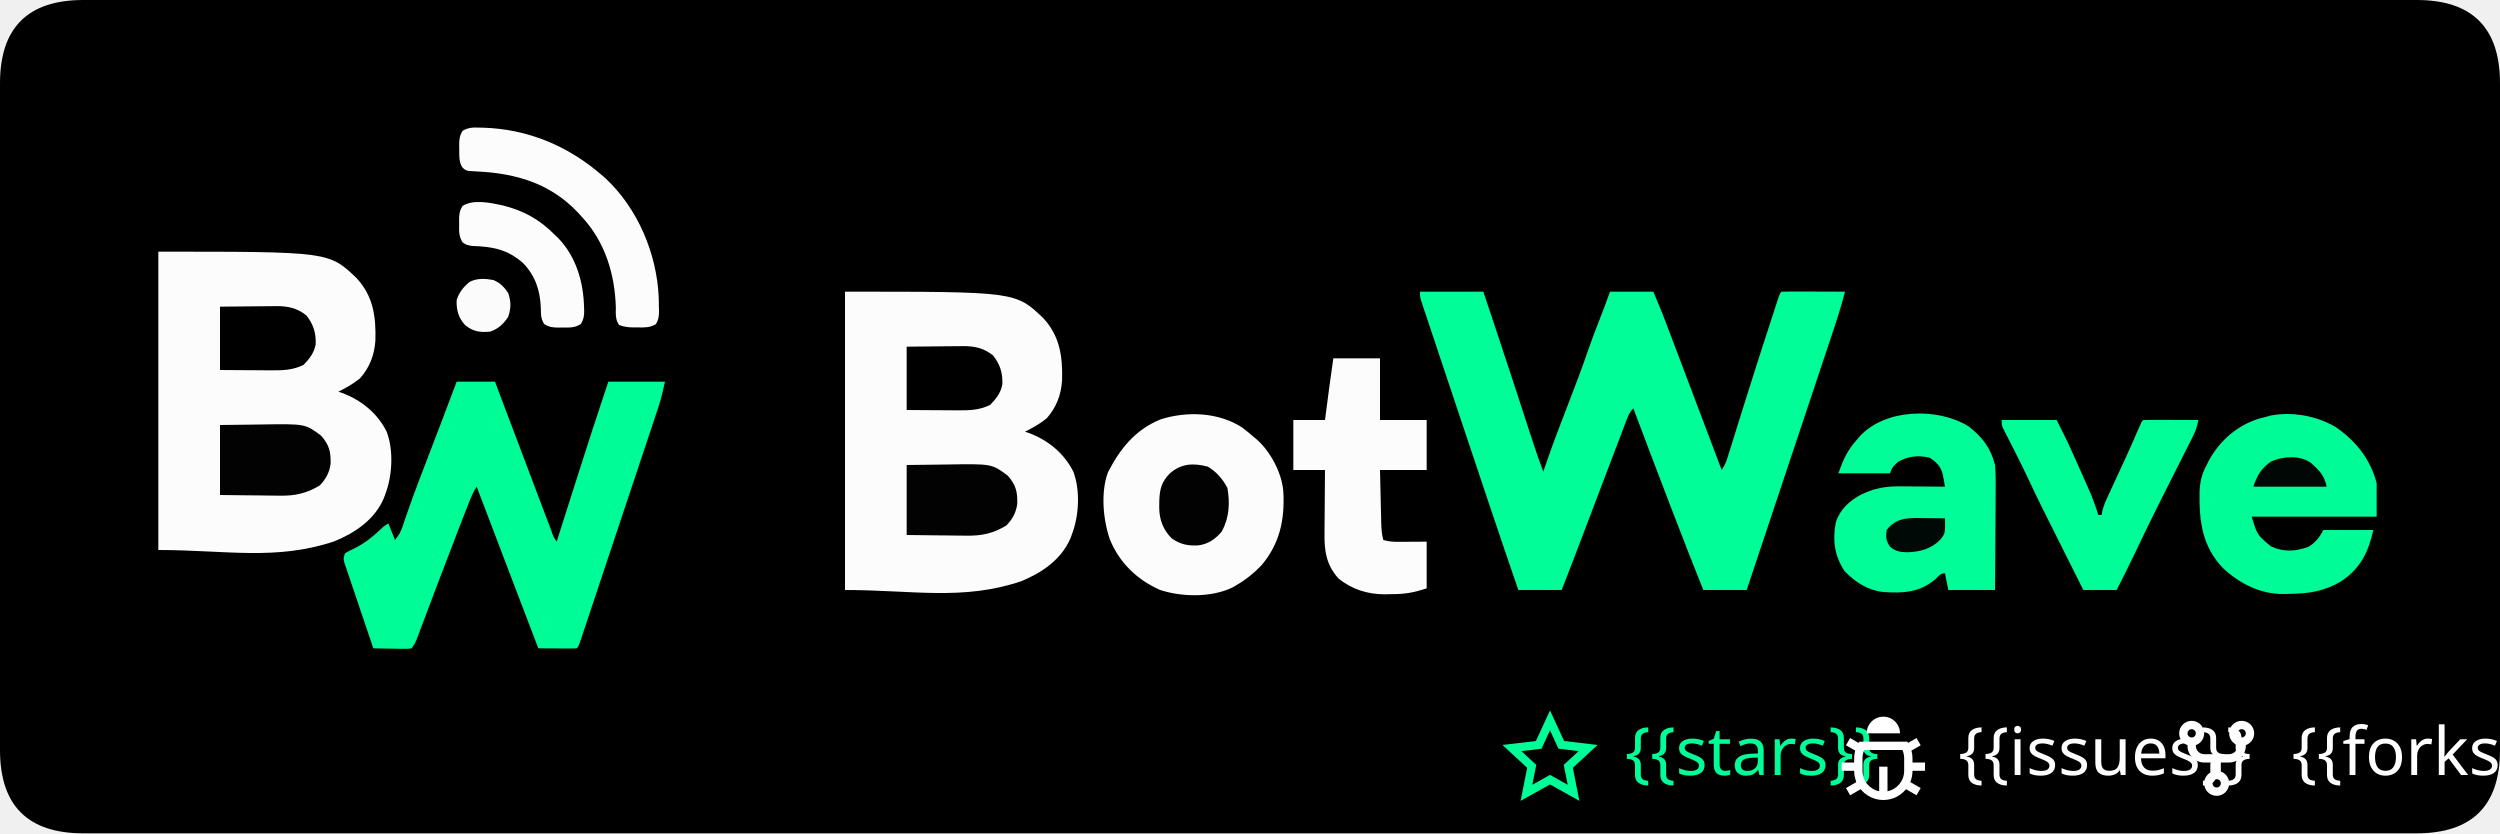
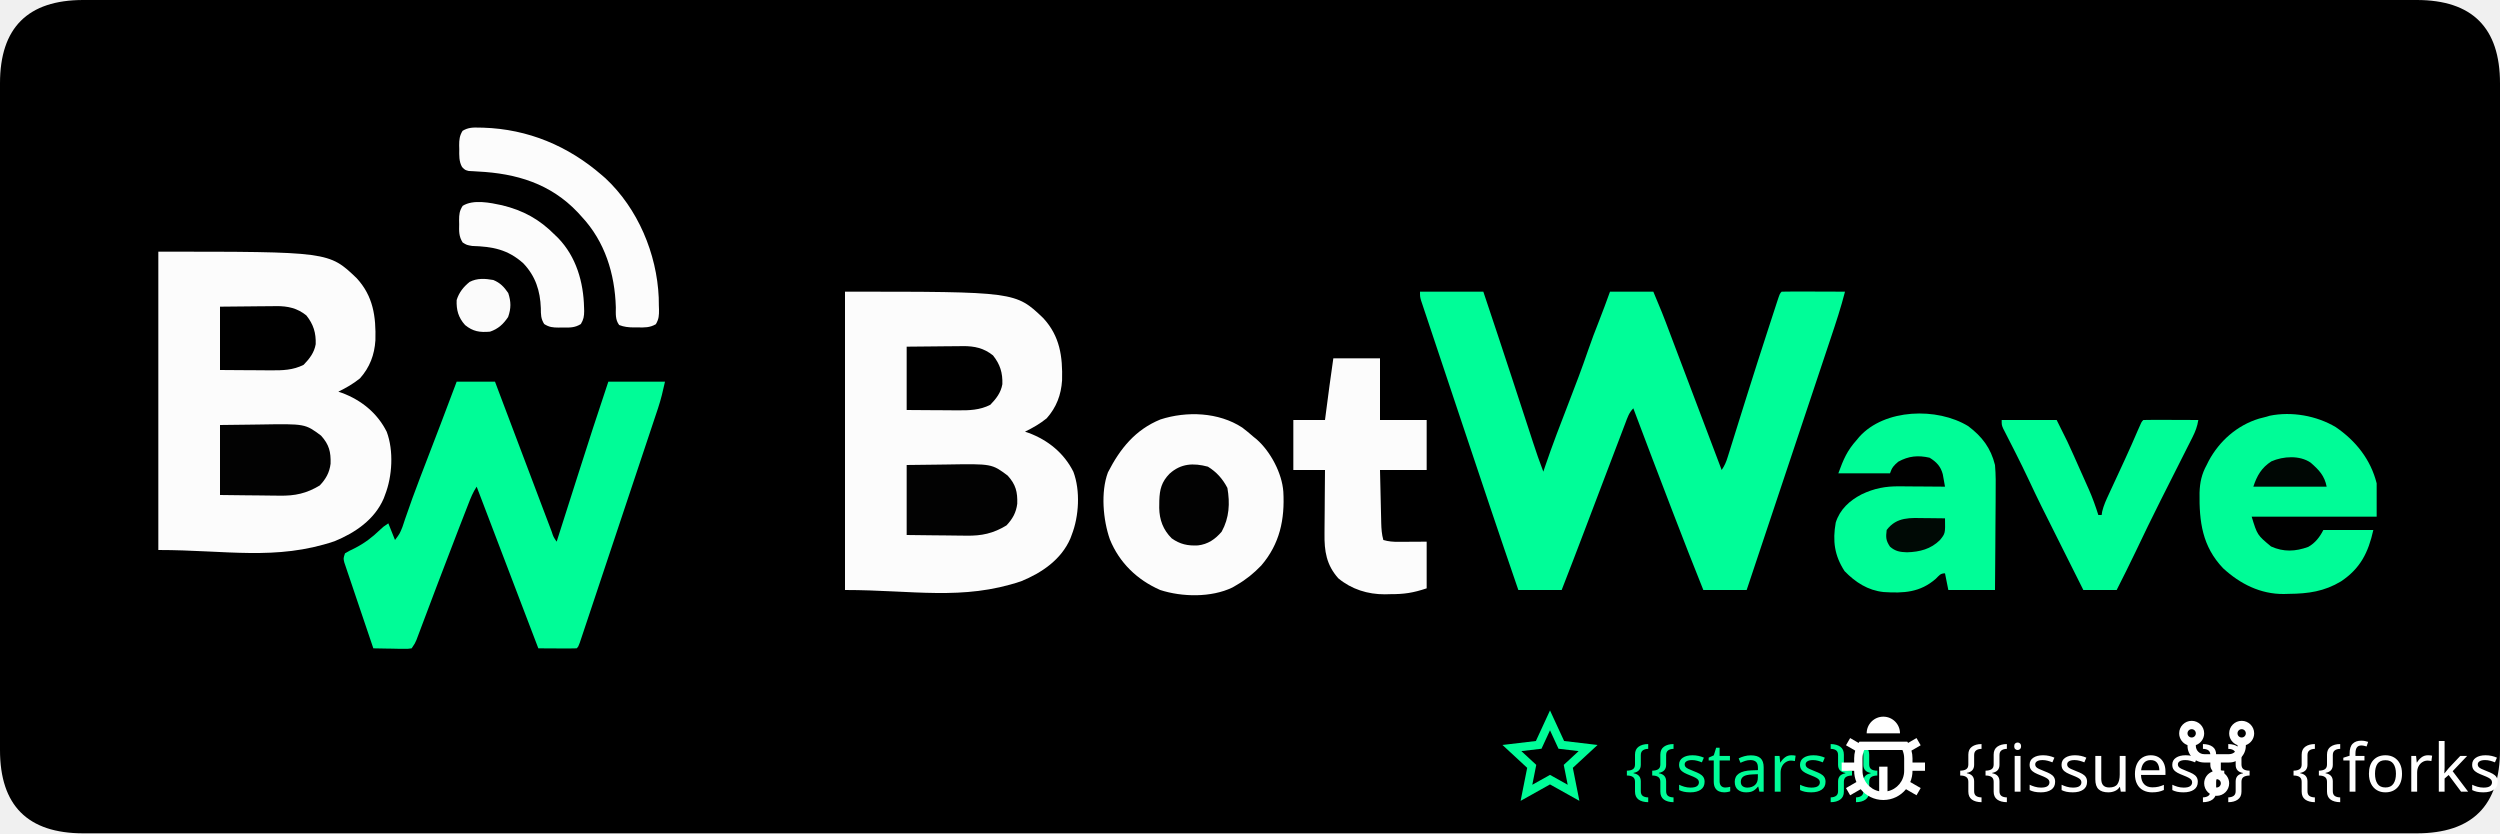
<svg xmlns="http://www.w3.org/2000/svg" version="1.1" width="1500" height="500">
  <path d="M50 0 L1450 0 Q1500 0 1500 50 L1500 450 Q1500 500 1450 500 L50 500 Q0 500 0 450 L0 50 Q0 0 50 0 Z" fill="#000000" />
  <path d="M0 0 C102.331 0 102.331 0 118.969 15.879 C128.941 26.675 130.626 38.868 130.246 53.195 C129.68 61.943 126.863 69.392 121 76 C116.976 79.263 112.647 81.739 108 84 C108.75 84.257 109.5 84.513 110.273 84.777 C121.837 89.103 131.435 96.87 137.027 108.055 C141.292 119.414 140.403 134.858 136 146 C135.745 146.688 135.49 147.377 135.227 148.086 C129.751 160.795 118.062 168.683 105.688 173.75 C70.621 185.548 40.549 179 0 179 C0 119.93 0 60.86 0 0 Z " fill="#FCFCFC" transform="translate(507,175)" />
  <path d="M0 0 C102.331 0 102.331 0 118.969 15.879 C128.941 26.675 130.626 38.868 130.246 53.195 C129.68 61.943 126.863 69.392 121 76 C116.976 79.263 112.647 81.739 108 84 C108.75 84.257 109.5 84.513 110.273 84.777 C121.837 89.103 131.435 96.87 137.027 108.055 C141.292 119.414 140.403 134.858 136 146 C135.745 146.688 135.49 147.377 135.227 148.086 C129.751 160.795 118.062 168.683 105.688 173.75 C70.621 185.548 40.549 179 0 179 C0 119.93 0 60.86 0 0 Z " fill="#FCFCFC" transform="translate(95,151)" />
  <path d="M0 0 C12.54 0 25.08 0 38 0 C43.838 17.437 49.643 34.884 55.367 52.359 C55.601 53.072 55.834 53.784 56.074 54.518 C58.446 61.757 60.817 68.997 63.182 76.238 C64.084 78.998 64.988 81.758 65.892 84.517 C66.517 86.43 67.141 88.343 67.765 90.256 C69.72 96.224 71.733 102.143 74 108 C74.331 107.009 74.663 106.017 75.004 104.996 C79.483 91.825 84.483 78.869 89.507 65.9 C93.422 55.789 97.277 45.678 100.775 35.414 C102.856 29.324 105.145 23.327 107.518 17.344 C109.795 11.595 111.883 5.822 114 0 C122.58 0 131.16 0 140 0 C145.625 13.5 145.625 13.5 147.365 18.099 C147.76 19.141 148.156 20.184 148.563 21.257 C148.974 22.347 149.385 23.436 149.809 24.559 C150.253 25.73 150.697 26.902 151.154 28.11 C152.34 31.241 153.524 34.373 154.707 37.506 C155.934 40.751 157.163 43.995 158.391 47.24 C160.348 52.409 162.304 57.578 164.258 62.749 C166.69 69.181 169.124 75.612 171.559 82.043 C174.708 90.361 177.855 98.68 181 107 C182.841 104.239 183.67 102.277 184.641 99.157 C185.11 97.666 185.11 97.666 185.588 96.145 C185.924 95.059 186.259 93.974 186.605 92.855 C186.962 91.718 187.318 90.58 187.686 89.408 C188.656 86.311 189.621 83.214 190.586 80.115 C192.199 74.943 193.826 69.774 195.451 64.606 C195.865 63.289 196.279 61.972 196.693 60.655 C200.59 48.255 204.554 35.877 208.58 23.517 C209.235 21.507 209.888 19.496 210.541 17.484 C211.442 14.707 212.347 11.931 213.254 9.156 C213.52 8.336 213.786 7.516 214.059 6.671 C215.885 1.115 215.885 1.115 217 0 C219.812 -0.089 222.599 -0.115 225.41 -0.098 C226.252 -0.096 227.094 -0.095 227.962 -0.093 C230.662 -0.088 233.362 -0.075 236.062 -0.062 C237.889 -0.057 239.715 -0.053 241.541 -0.049 C246.027 -0.038 250.514 -0.021 255 0 C252.613 9.371 249.588 18.508 246.519 27.671 C245.966 29.327 245.414 30.984 244.862 32.641 C243.373 37.108 241.881 41.574 240.388 46.039 C238.824 50.718 237.264 55.397 235.703 60.077 C232.752 68.924 229.798 77.771 226.843 86.616 C223.476 96.693 220.113 106.771 216.751 116.849 C209.838 137.567 202.92 158.284 196 179 C187.42 179 178.84 179 170 179 C163.99 164.071 158.141 149.087 152.375 134.062 C151.499 131.783 150.623 129.503 149.747 127.224 C142.432 108.174 135.188 89.098 128 70 C125.385 72.615 124.469 75.573 123.191 78.969 C122.913 79.696 122.634 80.423 122.347 81.172 C121.414 83.613 120.488 86.056 119.562 88.5 C118.905 90.224 118.247 91.949 117.588 93.673 C115.777 98.418 113.973 103.166 112.171 107.915 C110.964 111.096 109.755 114.276 108.546 117.456 C107.925 119.089 107.925 119.089 107.292 120.756 C106.666 122.402 106.666 122.402 106.027 124.082 C103.553 130.591 101.079 137.101 98.612 143.613 C94.131 155.431 89.599 167.227 85 179 C76.42 179 67.84 179 59 179 C47.633 145.963 36.539 112.836 25.485 79.693 C22.882 71.889 20.275 64.087 17.665 56.286 C15.619 50.17 13.577 44.052 11.537 37.934 C10.329 34.311 9.119 30.687 7.906 27.065 C6.569 23.073 5.238 19.078 3.909 15.083 C3.51 13.895 3.111 12.708 2.7 11.485 C2.342 10.404 1.983 9.324 1.614 8.21 C1.301 7.27 0.987 6.331 0.664 5.363 C0 3 0 3 0 0 Z " fill="#00FD98" transform="translate(852,175)" />
  <path d="M0 0 C7.59 0 15.18 0 23 0 C24.258 3.339 25.516 6.677 26.812 10.117 C34.905 31.586 42.999 53.055 51.145 74.503 C51.84 76.334 52.534 78.165 53.227 79.997 C54.184 82.525 55.144 85.052 56.105 87.578 C56.387 88.323 56.668 89.069 56.958 89.837 C58.052 93.171 58.052 93.171 60 96 C60.27 95.151 60.541 94.303 60.819 93.428 C63.405 85.312 65.993 77.196 68.582 69.081 C69.912 64.911 71.242 60.742 72.57 56.572 C78.59 37.672 84.672 18.8 91 0 C102.22 0 113.44 0 125 0 C123.775 5.515 122.628 10.49 120.868 15.77 C120.56 16.699 120.56 16.699 120.246 17.647 C119.568 19.692 118.884 21.733 118.199 23.775 C117.707 25.253 117.216 26.73 116.725 28.208 C115.399 32.196 114.067 36.183 112.734 40.169 C111.338 44.345 109.947 48.522 108.555 52.7 C106.22 59.704 103.882 66.708 101.542 73.711 C98.833 81.815 96.13 89.921 93.43 98.027 C90.832 105.829 88.23 113.629 85.626 121.428 C84.518 124.748 83.411 128.069 82.304 131.39 C81.005 135.291 79.702 139.192 78.397 143.091 C77.917 144.526 77.439 145.96 76.961 147.396 C76.312 149.347 75.659 151.296 75.005 153.246 C74.64 154.339 74.275 155.433 73.898 156.559 C73 159 73 159 72 160 C70.292 160.087 68.581 160.107 66.871 160.098 C65.319 160.093 65.319 160.093 63.736 160.088 C62.648 160.08 61.559 160.071 60.438 160.062 C58.799 160.056 58.799 160.056 57.127 160.049 C54.418 160.037 51.709 160.021 49 160 C45.833 151.708 42.666 143.417 39.5 135.125 C39.264 134.508 39.029 133.89 38.786 133.254 C29.845 109.841 20.917 86.423 12 63 C9.771 66.344 8.412 69.781 6.973 73.504 C6.672 74.275 6.371 75.046 6.061 75.84 C5.057 78.413 4.06 80.987 3.062 83.562 C2.361 85.366 1.659 87.17 0.957 88.973 C-3.15 99.543 -7.199 110.134 -11.215 120.738 C-11.646 121.877 -12.077 123.015 -12.522 124.187 C-14.647 129.8 -16.767 135.415 -18.879 141.033 C-19.656 143.093 -20.433 145.152 -21.211 147.211 C-21.743 148.633 -21.743 148.633 -22.285 150.084 C-22.614 150.954 -22.944 151.824 -23.283 152.72 C-23.71 153.857 -23.71 153.857 -24.146 155.017 C-25 157 -25 157 -27 160 C-29.338 160.341 -29.338 160.341 -32.227 160.293 C-33.258 160.283 -34.289 160.274 -35.352 160.264 C-36.432 160.239 -37.512 160.213 -38.625 160.188 C-39.713 160.174 -40.801 160.16 -41.922 160.146 C-44.615 160.111 -47.307 160.062 -50 160 C-52.375 153.015 -54.74 146.026 -57.093 139.033 C-58.185 135.786 -59.281 132.541 -60.385 129.298 C-61.653 125.57 -62.907 121.838 -64.16 118.105 C-64.559 116.94 -64.958 115.774 -65.369 114.573 C-65.729 113.492 -66.09 112.411 -66.461 111.298 C-66.944 109.869 -66.944 109.869 -67.437 108.411 C-68 106 -68 106 -67 103 C-64.41 101.492 -64.41 101.492 -61.062 99.875 C-55.245 96.873 -50.76 93.489 -46.023 88.918 C-44 87 -44 87 -41 85 C-39.68 88.3 -38.36 91.6 -37 95 C-34.177 91.251 -34.177 91.251 -32.547 87.21 C-32.296 86.464 -32.044 85.718 -31.785 84.95 C-31.517 84.136 -31.249 83.323 -30.973 82.484 C-28.128 74.115 -25.093 65.834 -21.934 57.578 C-21.488 56.413 -21.042 55.247 -20.582 54.046 C-19.203 50.447 -17.82 46.848 -16.438 43.25 C-14.602 38.464 -12.768 33.677 -10.934 28.891 C-10.5 27.76 -10.066 26.629 -9.619 25.464 C-6.372 16.991 -3.17 8.502 0 0 Z " fill="#00FC97" transform="translate(274,229)" />
  <path d="M0 0 C2.306 1.736 4.482 3.562 6.652 5.465 C7.332 6.015 8.011 6.566 8.711 7.133 C16.972 14.427 23.859 27.361 24.652 38.465 C25.581 55.104 22.552 69.776 11.402 82.777 C6.916 87.443 2.265 91.237 -3.348 94.465 C-4.22 94.973 -5.093 95.481 -5.992 96.004 C-18.593 102.043 -36.084 101.733 -49.223 97.465 C-63.008 91.424 -73.721 81.141 -79.418 67.113 C-83.513 55.448 -85.007 38.688 -80.586 26.891 C-73.347 12.71 -64.184 1.29 -49.09 -4.863 C-33.338 -9.958 -14.166 -9.263 0 0 Z " fill="#FCFCFC" transform="translate(745.3477,256.5352)" />
  <path d="M0 0 C12.085 8.224 21.057 19.5 24.629 33.789 C24.629 40.389 24.629 46.989 24.629 53.789 C-0.121 53.789 -24.871 53.789 -50.371 53.789 C-47.008 64.8 -47.008 64.8 -38.746 71.664 C-31.275 75.065 -24.062 74.733 -16.418 71.914 C-12.297 69.649 -9.453 65.952 -7.371 61.789 C2.529 61.789 12.429 61.789 22.629 61.789 C19.641 75.235 14.878 84.841 3.254 92.602 C-6.808 98.669 -16.425 99.995 -27.996 100.102 C-29.026 100.131 -30.056 100.16 -31.117 100.189 C-45.087 100.304 -57.31 94.138 -67.492 84.758 C-80.045 71.605 -81.87 56.807 -81.648 39.426 C-81.444 33.225 -80.38 28.243 -77.371 22.789 C-76.959 21.959 -76.546 21.129 -76.121 20.273 C-69.638 8.264 -59.067 -0.999 -45.996 -5.023 C-44.459 -5.437 -42.917 -5.834 -41.371 -6.211 C-40.769 -6.395 -40.167 -6.58 -39.547 -6.77 C-26.313 -9.454 -11.508 -6.801 0 0 Z " fill="#00FC97" transform="translate(1401.371,256.2109)" />
  <path d="M0 0 C8.353 6.304 13.523 13.103 16.062 23.312 C16.589 29.148 16.531 34.939 16.453 40.793 C16.446 42.459 16.44 44.125 16.436 45.79 C16.421 50.139 16.382 54.487 16.337 58.835 C16.296 63.286 16.278 67.738 16.258 72.189 C16.215 80.897 16.145 89.605 16.062 98.312 C6.822 98.312 -2.417 98.312 -11.938 98.312 C-12.598 95.013 -13.258 91.713 -13.938 88.312 C-16.769 88.312 -17.433 89.608 -19.438 91.562 C-28.836 99.793 -38.702 100.323 -50.748 99.54 C-60.229 98.555 -67.671 93.697 -74.188 87 C-80.24 77.705 -81.466 68.911 -79.5 57.852 C-76.99 49.915 -71.206 44.686 -64 40.938 C-56.478 37.313 -49.522 36.003 -41.281 36.117 C-40.494 36.12 -39.706 36.123 -38.894 36.126 C-36.408 36.137 -33.923 36.162 -31.438 36.188 C-29.74 36.198 -28.042 36.207 -26.344 36.215 C-22.208 36.237 -18.073 36.271 -13.938 36.312 C-14.213 34.717 -14.5 33.124 -14.793 31.531 C-15.031 30.2 -15.031 30.2 -15.274 28.842 C-16.496 24.182 -19.063 21.458 -23.188 18.938 C-30.1 17.366 -35.727 17.903 -41.938 21.312 C-44.734 23.667 -45.775 24.826 -46.938 28.312 C-57.167 28.312 -67.397 28.312 -77.938 28.312 C-74.838 19.789 -72.671 14.742 -66.938 8.312 C-66.414 7.685 -65.891 7.057 -65.352 6.41 C-50.179 -10.502 -18.64 -11.4 0 0 Z " fill="#00FD97" transform="translate(1180.938,255.6875)" />
  <path d="M0 0 C9.24 0 18.48 0 28 0 C28 12.21 28 24.42 28 37 C37.24 37 46.48 37 56 37 C56 46.9 56 56.8 56 67 C46.76 67 37.52 67 28 67 C28.12 72.339 28.243 77.677 28.372 83.016 C28.416 84.831 28.457 86.647 28.497 88.463 C28.555 91.074 28.619 93.686 28.684 96.297 C28.7 97.107 28.717 97.918 28.734 98.753 C28.828 102.317 29.046 105.567 30 109 C33.139 109.926 35.937 110.117 39.203 110.098 C40.528 110.094 40.528 110.094 41.88 110.09 C43.548 110.076 43.548 110.076 45.25 110.062 C48.797 110.042 52.345 110.021 56 110 C56 119.24 56 128.48 56 138 C47.755 140.748 42.55 141.519 34.188 141.5 C33.089 141.528 31.99 141.557 30.857 141.586 C20.667 141.61 10.948 138.591 3 132 C-4.16 123.976 -5.446 115.698 -5.293 105.281 C-5.289 104.183 -5.284 103.084 -5.28 101.953 C-5.263 98.468 -5.226 94.984 -5.188 91.5 C-5.172 89.128 -5.159 86.755 -5.146 84.383 C-5.114 78.588 -5.062 72.794 -5 67 C-11.27 67 -17.54 67 -24 67 C-24 57.1 -24 47.2 -24 37 C-17.73 37 -11.46 37 -5 37 C-4.71 34.753 -4.71 34.753 -4.414 32.461 C-3.011 21.63 -1.579 10.807 0 0 Z " fill="#FCFCFC" transform="translate(800,215)" />
  <path d="M0 0 C10.89 0 21.78 0 33 0 C39.929 13.859 39.929 13.859 42.98 20.73 C43.32 21.491 43.66 22.252 44.009 23.036 C44.716 24.62 45.42 26.206 46.124 27.792 C47.191 30.196 48.266 32.597 49.342 34.998 C50.034 36.554 50.726 38.111 51.418 39.668 C51.734 40.371 52.049 41.075 52.375 41.799 C54.57 46.773 56.36 51.818 58 57 C58.66 57 59.32 57 60 57 C60.096 56.331 60.192 55.663 60.291 54.974 C61.185 51.227 62.726 47.89 64.352 44.418 C64.689 43.686 65.026 42.954 65.373 42.2 C66.452 39.86 67.538 37.524 68.625 35.188 C70.036 32.14 71.444 29.092 72.852 26.043 C73.198 25.295 73.544 24.548 73.9 23.777 C76.638 17.84 79.275 11.862 81.849 5.852 C83.896 1.104 83.896 1.104 85 0 C87.448 -0.088 89.868 -0.115 92.316 -0.098 C93.413 -0.096 93.413 -0.096 94.532 -0.093 C96.875 -0.088 99.219 -0.075 101.562 -0.062 C103.148 -0.057 104.733 -0.053 106.318 -0.049 C110.212 -0.038 114.106 -0.021 118 0 C117.391 3.844 116.243 6.875 114.491 10.343 C113.966 11.39 113.441 12.436 112.9 13.515 C112.327 14.642 111.754 15.769 111.164 16.93 C110.563 18.123 109.964 19.316 109.364 20.51 C107.779 23.663 106.187 26.813 104.593 29.962 C101.775 35.531 98.969 41.105 96.164 46.68 C95.706 47.589 95.706 47.589 95.239 48.517 C90.159 58.607 85.231 68.763 80.399 78.973 C76.727 86.713 72.856 94.351 69 102 C62.4 102 55.8 102 49 102 C47.862 99.722 46.724 97.444 45.551 95.098 C42.956 89.906 40.356 84.716 37.751 79.528 C22.698 49.554 22.698 49.554 15.865 35.081 C13.528 30.146 11.132 25.248 8.668 20.375 C8.109 19.269 7.55 18.164 6.974 17.024 C5.89 14.888 4.801 12.755 3.706 10.624 C3.221 9.67 2.737 8.717 2.238 7.734 C1.806 6.891 1.373 6.048 0.927 5.179 C0 3 0 3 0 0 Z " fill="#00FD97" transform="translate(1201,252)" />
  <path d="M0 0 C0.748 0.014 1.496 0.028 2.267 0.042 C29.104 0.904 53.129 10.954 73.312 28.438 C74.058 29.081 74.803 29.724 75.57 30.387 C95.02 48.537 106.428 75.626 107.551 102.016 C107.581 103.573 107.606 105.13 107.625 106.688 C107.669 107.871 107.669 107.871 107.713 109.078 C107.752 112.659 107.671 114.831 105.824 117.957 C102.227 120.077 98.864 119.982 94.812 119.875 C94.053 119.882 93.294 119.889 92.512 119.896 C89.394 119.861 86.721 119.599 83.812 118.449 C81.404 115.219 81.809 111.684 81.812 107.812 C81.235 87.752 75.262 68.338 61.312 53.438 C60.54 52.587 59.768 51.736 58.973 50.859 C42.642 33.626 22.19 27.491 -0.906 26.347 C-1.868 26.285 -2.829 26.224 -3.82 26.16 C-4.685 26.116 -5.551 26.073 -6.442 26.028 C-8.688 25.438 -8.688 25.438 -10.465 23.64 C-12.363 20.22 -12.161 16.746 -12.125 12.938 C-12.145 12.178 -12.165 11.419 -12.186 10.637 C-12.183 7.221 -11.951 4.864 -10.141 1.934 C-6.782 -0.115 -3.816 -0.12 0 0 Z " fill="#FCFCFC" transform="translate(287.6875,76.5625)" />
  <path d="M0 0 C6.029 -0.092 12.056 -0.172 18.085 -0.22 C20.13 -0.24 22.175 -0.267 24.22 -0.302 C51.096 -0.748 51.096 -0.748 60.625 6.375 C65.48 11.742 66.564 16.135 66.352 23.246 C65.668 28.599 63.544 32.365 59.875 36.25 C51.964 41.066 44.931 42.585 35.742 42.391 C34.713 42.385 33.684 42.379 32.624 42.373 C29.374 42.351 26.125 42.301 22.875 42.25 C20.656 42.23 18.438 42.212 16.219 42.195 C10.812 42.155 5.407 42.077 0 42 C0 28.14 0 14.28 0 0 Z " fill="#020202" transform="translate(544,279)" />
  <path d="M0 0 C6.029 -0.092 12.056 -0.172 18.085 -0.22 C20.13 -0.24 22.175 -0.267 24.22 -0.302 C51.096 -0.748 51.096 -0.748 60.625 6.375 C65.48 11.742 66.564 16.135 66.352 23.246 C65.668 28.599 63.544 32.365 59.875 36.25 C51.964 41.066 44.931 42.585 35.742 42.391 C34.713 42.385 33.684 42.379 32.624 42.373 C29.374 42.351 26.125 42.301 22.875 42.25 C20.656 42.23 18.438 42.212 16.219 42.195 C10.812 42.155 5.407 42.077 0 42 C0 28.14 0 14.28 0 0 Z " fill="#020202" transform="translate(132,255)" />
  <path d="M0 0 C12.823 3.109 22.567 8.481 31.839 17.866 C32.476 18.481 33.113 19.096 33.769 19.73 C44.582 30.951 48.947 46.196 49.277 61.429 C49.299 62.108 49.322 62.787 49.345 63.487 C49.33 66.612 48.988 68.625 47.343 71.3 C43.696 73.582 40.559 73.452 36.339 73.366 C35.2 73.39 35.2 73.39 34.039 73.413 C30.471 73.388 28.395 73.22 25.339 71.277 C23.311 68.017 23.371 65.626 23.339 61.804 C22.978 51.368 20.14 42.52 12.839 34.866 C3.494 26.492 -5.597 24.821 -17.883 24.441 C-21.161 23.866 -21.161 23.866 -23.563 22.355 C-25.894 18.724 -25.747 15.595 -25.661 11.366 C-25.676 10.607 -25.692 9.848 -25.708 9.066 C-25.682 5.485 -25.519 3.423 -23.551 0.366 C-17.185 -3.628 -7.078 -1.521 0 0 Z " fill="#FCFCFC" transform="translate(301.1606,123.1335)" />
  <path d="M0 0 C5.693 -0.069 11.385 -0.129 17.078 -0.165 C19.012 -0.18 20.946 -0.2 22.879 -0.226 C25.67 -0.263 28.46 -0.28 31.25 -0.293 C32.106 -0.308 32.961 -0.324 33.843 -0.34 C40.749 -0.342 46.277 0.822 51.812 5.25 C56.098 10.638 57.629 15.701 57.422 22.5 C56.563 27.59 53.703 31.238 50.188 34.875 C43.91 38.103 37.362 38.281 30.469 38.195 C29.154 38.191 29.154 38.191 27.813 38.187 C25.042 38.176 22.271 38.151 19.5 38.125 C17.609 38.115 15.719 38.106 13.828 38.098 C9.219 38.077 4.61 38.038 0 38 C0 25.46 0 12.92 0 0 Z " fill="#000000" transform="translate(544,208)" />
  <path d="M0 0 C5.693 -0.069 11.385 -0.129 17.078 -0.165 C19.012 -0.18 20.946 -0.2 22.879 -0.226 C25.67 -0.263 28.46 -0.28 31.25 -0.293 C32.106 -0.308 32.961 -0.324 33.843 -0.34 C40.749 -0.342 46.277 0.822 51.812 5.25 C56.098 10.638 57.629 15.701 57.422 22.5 C56.563 27.59 53.703 31.238 50.188 34.875 C43.91 38.103 37.362 38.281 30.469 38.195 C29.154 38.191 29.154 38.191 27.813 38.187 C25.042 38.176 22.271 38.151 19.5 38.125 C17.609 38.115 15.719 38.106 13.828 38.098 C9.219 38.077 4.61 38.038 0 38 C0 25.46 0 12.92 0 0 Z " fill="#000000" transform="translate(132,184)" />
  <path d="M0 0 C5.204 3.203 8.859 7.339 11.688 12.75 C13.283 21.968 12.844 30.685 8.25 39 C4.42 43.529 -0.042 46.588 -6 47.25 C-12.131 47.549 -16.711 46.577 -21.75 43 C-26.886 37.864 -29.102 31.874 -29.219 24.745 C-29.208 24.025 -29.198 23.305 -29.188 22.562 C-29.179 21.812 -29.171 21.061 -29.162 20.288 C-28.957 13.596 -27.772 9.105 -23.031 4.234 C-16.232 -1.931 -8.758 -2.335 0 0 Z " fill="#020202" transform="translate(724.75,280)" />
  <path d="M0 0 C4.166 1.735 6.403 4.133 8.938 7.812 C10.664 12.992 10.695 17.032 8.875 22.188 C6.053 26.421 2.923 29.359 -2 31 C-8.133 31.511 -12.157 30.946 -17 27 C-21.022 22.449 -22.247 17.972 -22 12 C-20.569 7.438 -17.919 4.119 -14.223 1.145 C-9.672 -1.199 -4.93 -0.89 0 0 Z " fill="#FBFBFB" transform="translate(296,168)" />
  <path d="M0 0 C1.676 0.014 1.676 0.014 3.387 0.027 C6.133 0.051 8.879 0.084 11.625 0.125 C11.801 9.183 11.801 9.183 8.625 13.125 C3.157 18.593 -3.574 20.276 -11.125 20.5 C-15.311 20.377 -18.116 19.963 -21.375 17.125 C-23.875 13.375 -23.911 11.566 -23.375 7.125 C-17.307 -0.906 -9.194 -0.141 0 0 Z " fill="#000905" transform="translate(1155.375,310.875)" />
  <path d="M0 0 C5.026 4.412 8.263 7.728 9.598 14.402 C-4.922 14.402 -19.442 14.402 -34.402 14.402 C-32.196 7.784 -29.536 3.078 -23.586 -0.773 C-16.493 -3.898 -6.564 -4.532 0 0 Z " fill="#000704" transform="translate(1386.402,277.5977)" />
  <g transform="translate(800,425) scale(0.2)">
    <svg viewBox="0 0 40 40" fill="#00FD98">
      <path d="M12.001 18.26L4.947 22.208L6.522 14.28L0.588 8.792L8.615 7.84L12.001 0.5L15.386 7.84L23.413 8.792L17.479 14.28L19.054 22.208L12.001 18.26ZM12.001 15.968L16.247 18.345L15.299 13.572L18.872 10.267L14.039 9.694L12.001 5.275L9.962 9.694L5.129 10.267L8.702 13.572L7.754 18.345L12.001 15.968Z" />
    </svg>
  </g>
-   <text x="975" y="465" font-family="Soin Sans Pro, regular" font-size="40" fill="#00FD98">{{stars}}</text>
+   <text x="975" y="475" font-family="Soin Sans Pro, regular" font-size="40" fill="#00FD98">{{stars}}</text>
  <g transform="translate(1000,425) scale(0.2)">
    <svg viewBox="0 0 40 40" fill="rgba(255,255,255,1)">
      <path d="M13 19.9C15.282 19.437 17 17.419 17 15V12C17 11.299 16.856 10.622 16.585 10H7.415C7.144 10.622 7 11.299 7 12V15C7 17.419 8.718 19.437 11 19.9V14H13V19.9ZM5.536 17.691C5.191 16.862 5 15.953 5 15H2V13H5V12C5 11.357 5.087 10.735 5.249 10.144L3.036 8.866L4.036 7.134L6.056 8.3C6.12 8.199 6.186 8.098 6.255 8H17.745C17.814 8.098 17.88 8.199 17.944 8.3L19.964 7.134L20.964 8.866L18.751 10.144C18.913 10.735 19 11.357 19 12V13H22V15H19C19 15.953 18.809 16.862 18.464 17.691L20.964 19.134L19.964 20.866L17.438 19.408C16.155 20.989 14.195 22 12 22C9.805 22 7.845 20.989 6.562 19.408L4.036 20.866L3.036 19.134L5.536 17.691ZM8 6C8 3.791 9.791 2 12 2C14.209 2 16 3.791 16 6H8Z" />
    </svg>
  </g>
-   <text x="1175" y="465" font-family="Soin Sans Pro, regular" font-size="40" fill="#FFF">{{issues}}</text>
+   <text x="1175" y="475" font-family="Soin Sans Pro, regular" font-size="40" fill="#FFF">{{issues}}</text>
  <g transform="translate(1200,425) scale(0.2)">
    <svg viewBox="0 0 40 40" fill="rgba(255,255,255,1)">
      <path d="M6 5C5.448 5 5 5.448 5 6C5 6.552 5.448 7 6 7C6.552 7 7 6.552 7 6C7 5.448 6.552 5 6 5ZM3 6C3 4.343 4.343 3 6 3C7.657 3 9 4.343 9 6C9 7.306 8.165 8.417 7 8.829V9C7 10.105 7.895 11 9 11H15C16.105 11 17 10.105 17 9V8.829C15.835 8.417 15 7.306 15 6C15 4.343 16.343 3 18 3C19.657 3 21 4.343 21 6C21 7.306 20.165 8.417 19 8.829V9C19 11.209 17.209 13 15 13H13V15.171C14.165 15.582 15 16.694 15 18C15 19.657 13.657 21 12 21C10.343 21 9 19.657 9 18C9 16.694 9.835 15.582 11 15.171V13H9C6.791 13 5 11.209 5 9V8.829C3.835 8.417 3 7.306 3 6ZM18 5C17.448 5 17 5.448 17 6C17 6.552 17.448 7 18 7C18.552 7 19 6.552 19 6C19 5.448 18.552 5 18 5ZM12 17C11.448 17 11 17.448 11 18C11 18.552 11.448 19 12 19C12.552 19 13 18.552 13 18C13 17.448 12.552 17 12 17Z" />
    </svg>
  </g>
-   <text x="1375" y="465" font-family="Soin Sans Pro, regular" font-size="40" fill="#FFF">{{forks}}</text>
+   <text x="1375" y="475" font-family="Soin Sans Pro, regular" font-size="40" fill="#FFF">{{forks}}</text>
</svg>
